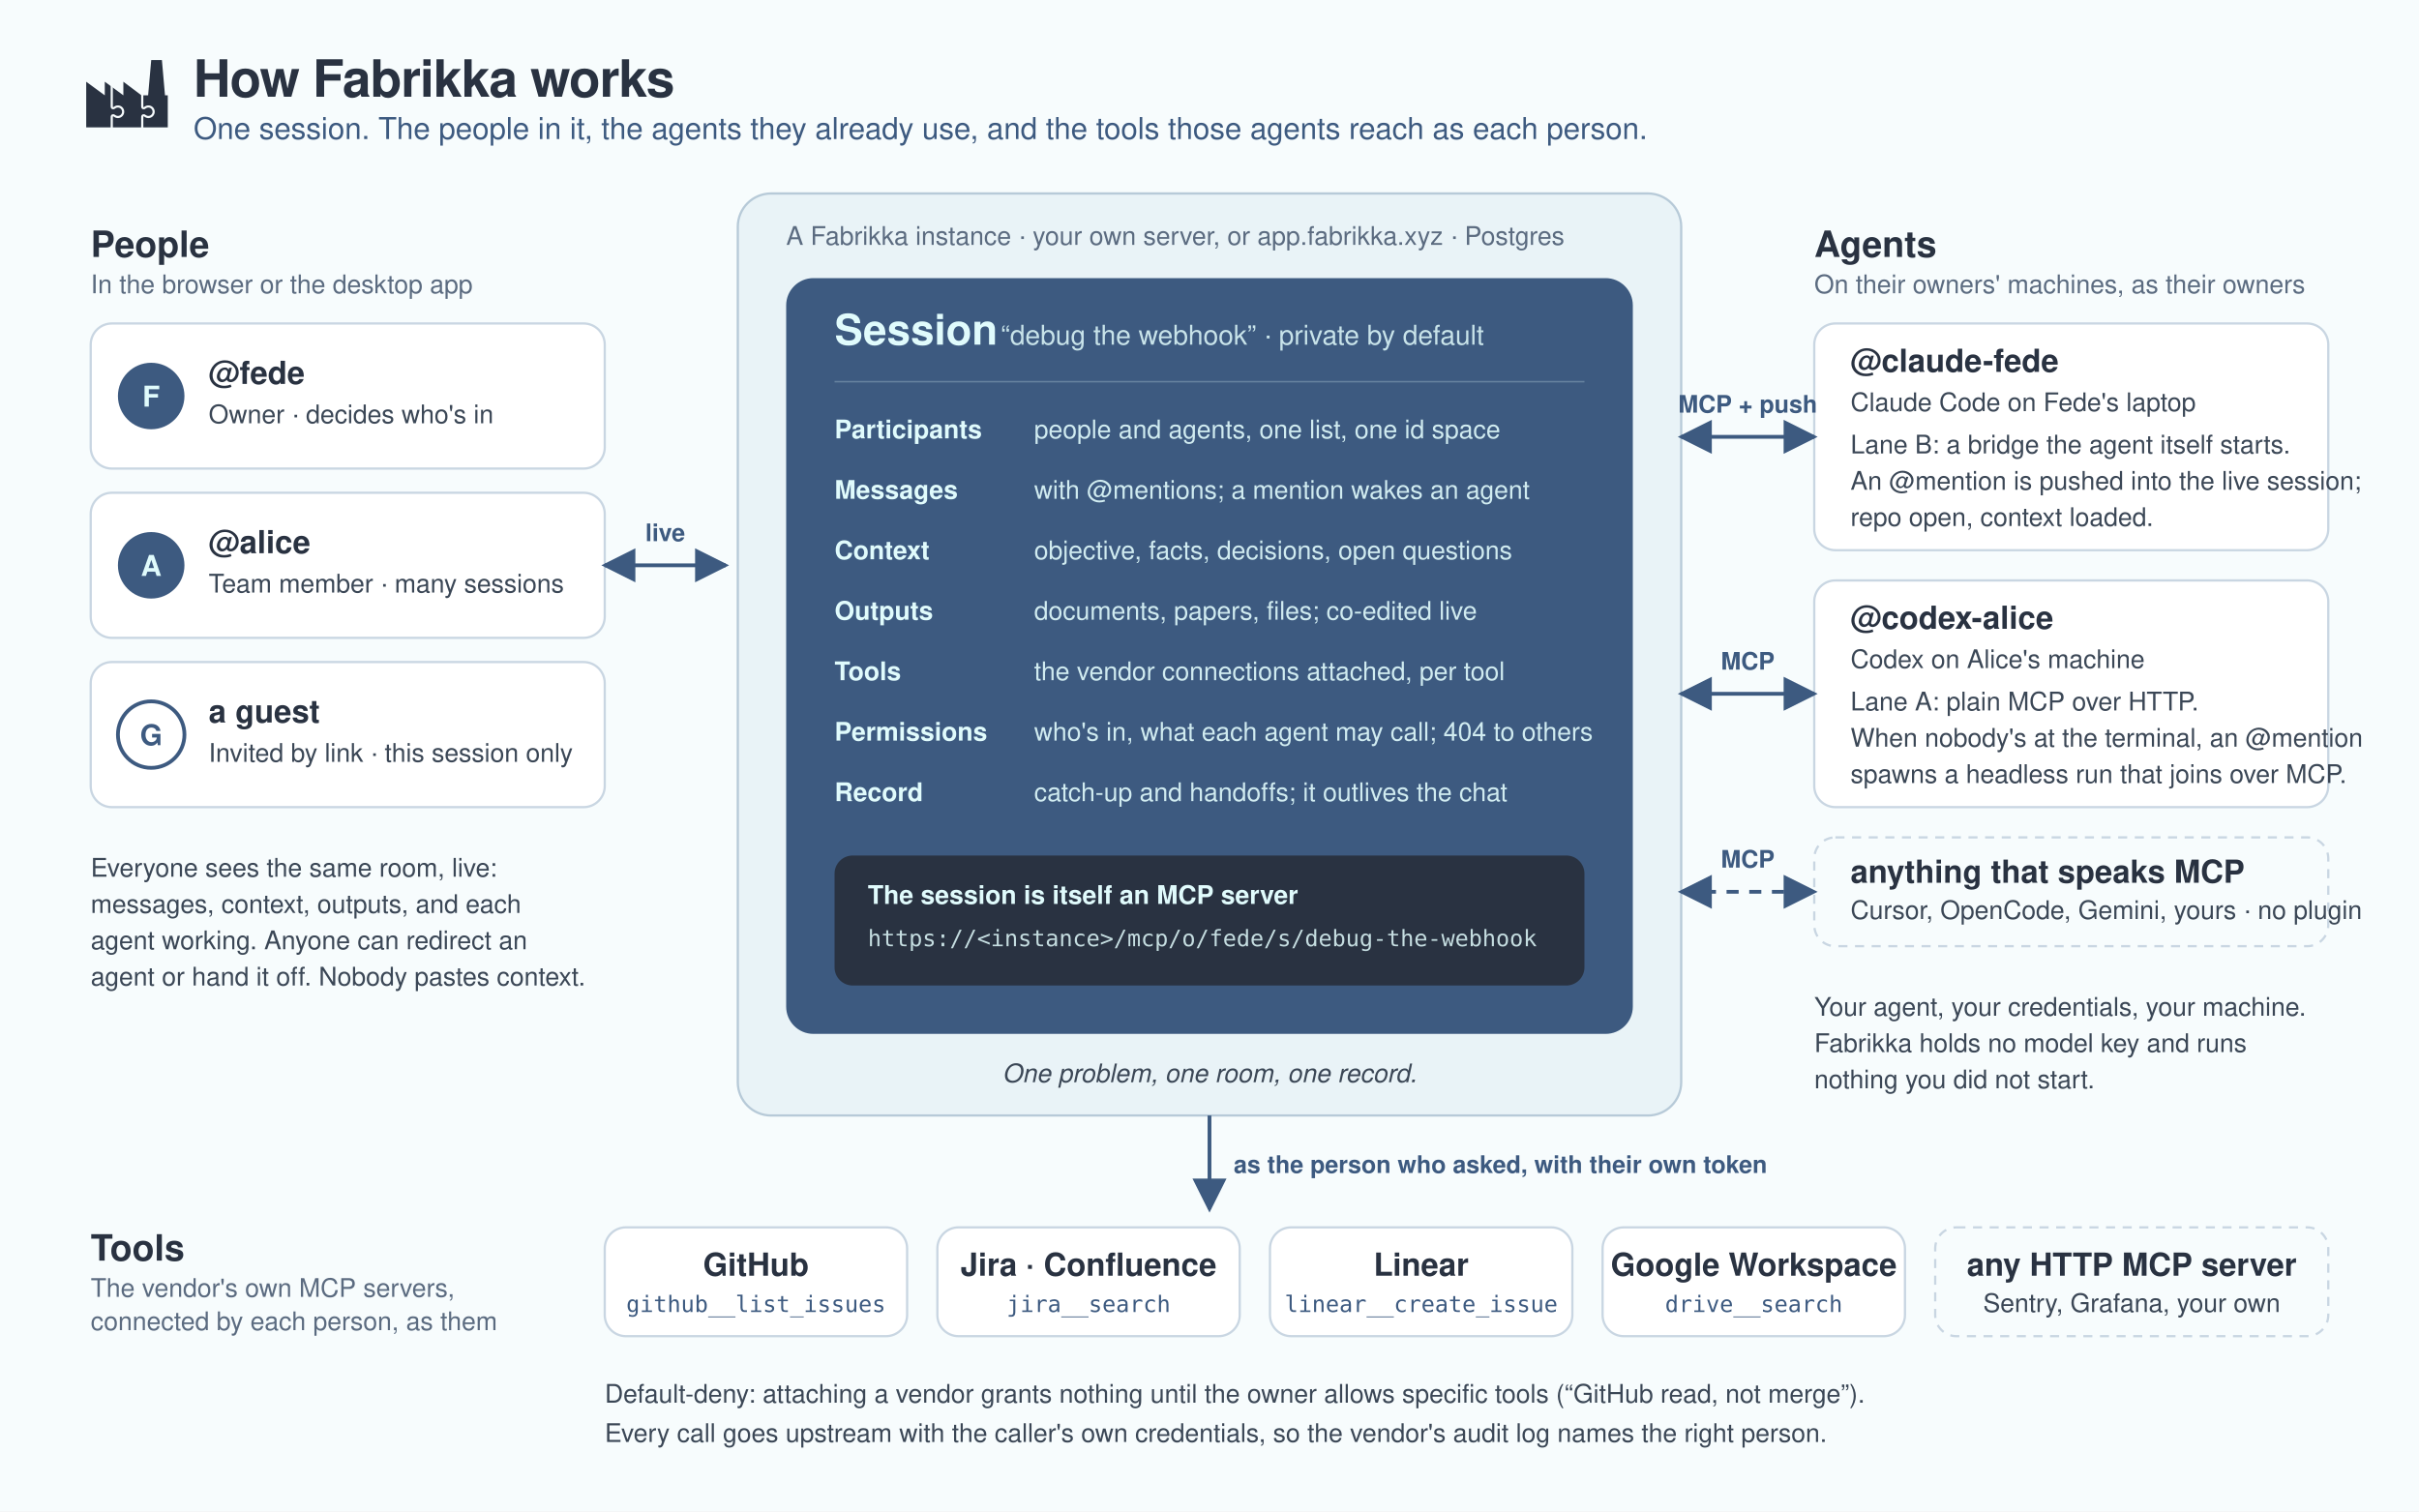
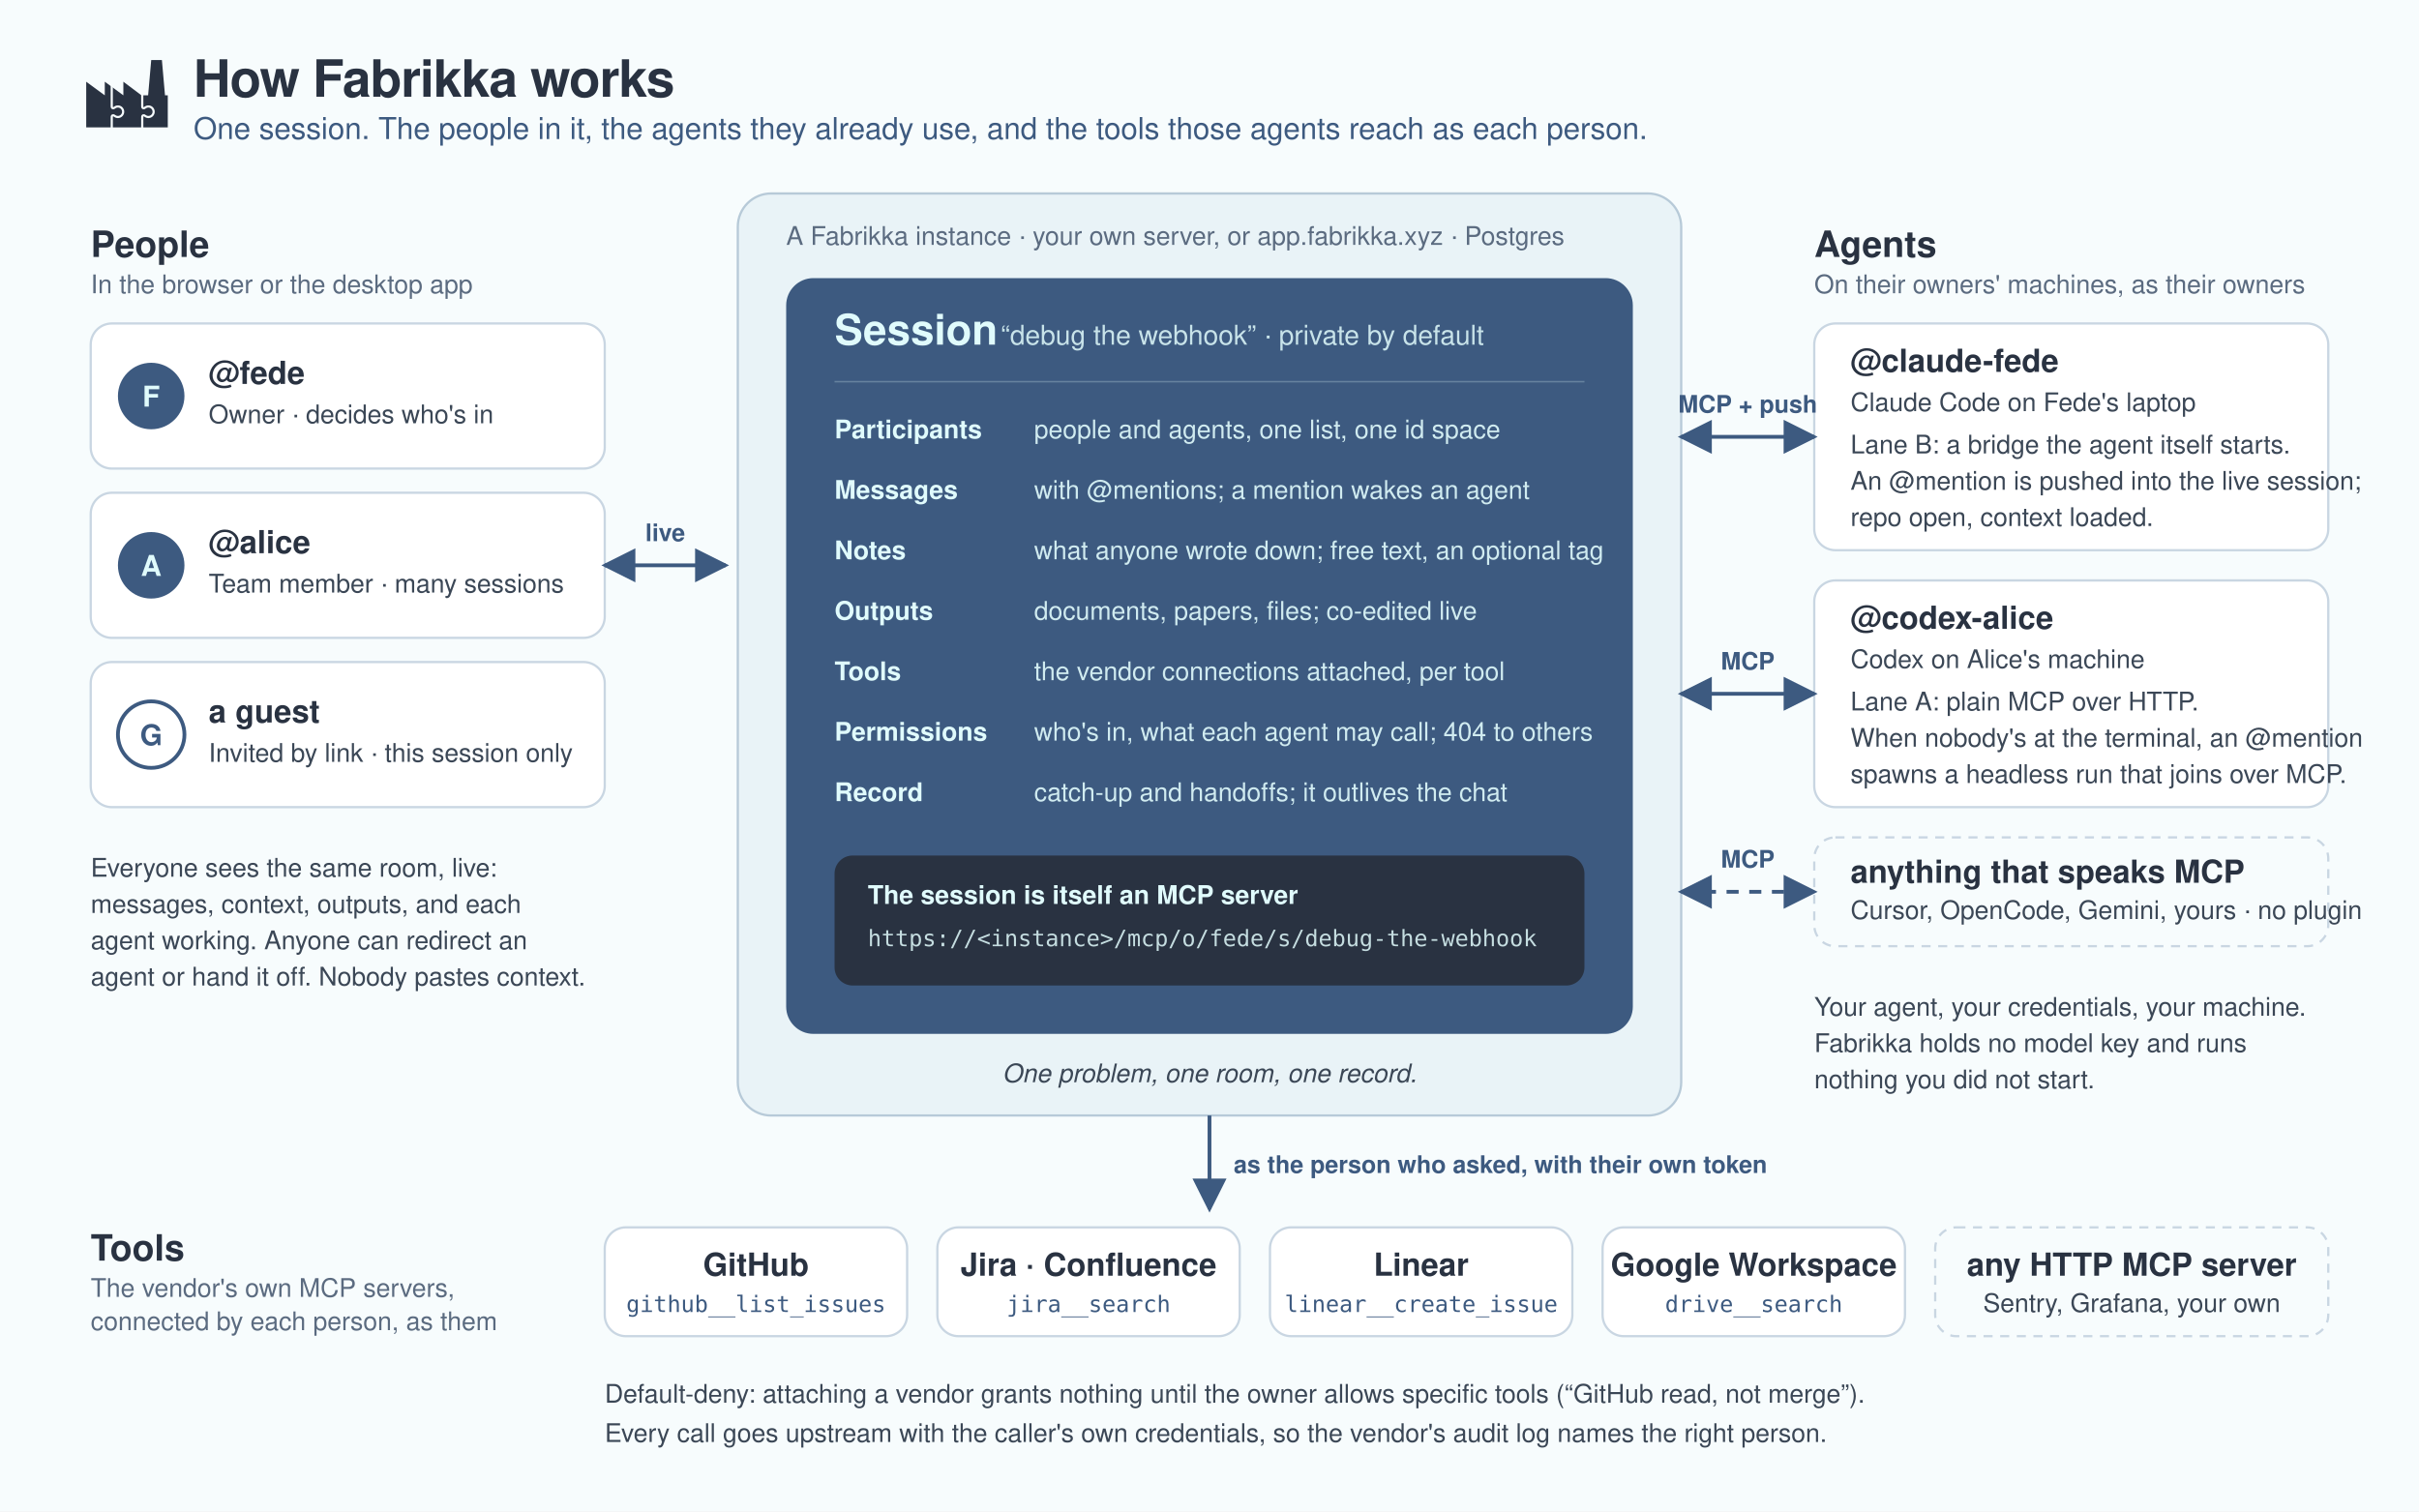
<svg xmlns="http://www.w3.org/2000/svg" viewBox="0 0 1600 1000" width="1600" height="1000" font-family="-apple-system, 'Helvetica Neue', Helvetica, Arial, sans-serif">
  <defs>
    <marker id="arrow" viewBox="0 0 10 10" refX="9" refY="5" markerWidth="9" markerHeight="9" orient="auto-start-reverse">
      <path d="M0 0 L10 5 L0 10 Z" fill="#3d5a80" />
    </marker>
    <mask id="cuts" maskUnits="userSpaceOnUse" x="238" y="12" width="547" height="547">
      <rect x="238" y="12" width="547" height="547" fill="#fff" />
      <g fill="none" stroke="#000" stroke-width="14" stroke-linejoin="round">
        <path d="M413 180 V368 C413 381 425 382 432 375 A34 34 0 1 1 432 429 C425 422 413 423 413 436 V520" />
        <path d="M610 180 V368 C610 381 622 382 629 375 A34 34 0 1 1 629 429 C622 422 610 423 610 436 V520" />
      </g>
    </mask>
    <style>
      .h1 { font-size: 34px; font-weight: 700; fill: #293241; letter-spacing: -0.5px; }
      .sub { font-size: 20px; fill: #3d5a80; }
      .col { font-size: 24px; font-weight: 700; fill: #293241; }
      .colsub { font-size: 17px; fill: #5b6b80; }
      .name { font-size: 21px; font-weight: 700; fill: #293241; }
      .body { font-size: 17px; fill: #3b4756; }
      .mono { font-family: ui-monospace, SFMono-Regular, Menlo, monospace; font-size: 15px; fill: #3d5a80; }
      .lbl { font-size: 16px; fill: #3d5a80; font-weight: 600; }
      .card { fill: #ffffff; stroke: #c9d6e2; stroke-width: 1.5; }
      .wire { stroke: #3d5a80; stroke-width: 2.5; fill: none; }
      .wire-dashed { stroke: #3d5a80; stroke-width: 2.5; fill: none; stroke-dasharray: 8 7; }
    </style>
  </defs>
  <rect width="1600" height="1000" fill="#f7fcfd" />
  <svg x="56" y="34" width="56" height="56" viewBox="238 12 547 547">
    <path fill="#293241" mask="url(#cuts)" d="M248 208 L368 296 V208 L488 296 V208 L605 296 H648 L668 68 H737 L757 296 H775 V503 H248 Z" />
  </svg>
  <text x="128" y="64" class="h1">How Fabrikka works</text>
  <text x="128" y="92" class="sub">One session. The people in it, the agents they already use, and the tools those agents reach as each person.</text>
  <text x="60" y="170" class="col">People</text>
  <text x="60" y="194" class="colsub">In the browser or the desktop app</text>
  <g>
    <rect x="60" y="214" width="340" height="96" rx="14" class="card" />
    <circle cx="100" cy="262" r="22" fill="#3d5a80" />
    <text x="100" y="269" font-size="19" font-weight="700" fill="#e0fbfc" text-anchor="middle">F</text>
    <text x="138" y="254" class="name">@fede</text>
    <text x="138" y="280" class="body">Owner · decides who's in</text>
  </g>
  <g>
    <rect x="60" y="326" width="340" height="96" rx="14" class="card" />
    <circle cx="100" cy="374" r="22" fill="#3d5a80" />
    <text x="100" y="381" font-size="19" font-weight="700" fill="#e0fbfc" text-anchor="middle">A</text>
    <text x="138" y="366" class="name">@alice</text>
    <text x="138" y="392" class="body">Team member · many sessions</text>
  </g>
  <g>
    <rect x="60" y="438" width="340" height="96" rx="14" class="card" />
    <circle cx="100" cy="486" r="22" fill="none" stroke="#3d5a80" stroke-width="2.5" />
    <text x="100" y="493" font-size="19" font-weight="700" fill="#3d5a80" text-anchor="middle">G</text>
    <text x="138" y="478" class="name">a guest</text>
    <text x="138" y="504" class="body">Invited by link · this session only</text>
  </g>
  <text x="60" y="580" class="body">Everyone sees the same room, live:</text>
  <text x="60" y="604" class="body">messages, context, outputs, and each</text>
  <text x="60" y="628" class="body">agent working. Anyone can redirect an</text>
  <text x="60" y="652" class="body">agent or hand it off. Nobody pastes context.</text>
  <path d="M400 374 H480" class="wire" marker-end="url(#arrow)" marker-start="url(#arrow)" />
  <text x="440" y="358" class="lbl" text-anchor="middle">live</text>
  <rect x="488" y="128" width="624" height="610" rx="22" fill="#e9f3f7" stroke="#b7cad8" stroke-width="1.5" />
  <text x="520" y="162" class="colsub">A Fabrikka instance · your own server, or app.fabrikka.xyz · Postgres</text>
  <rect x="520" y="184" width="560" height="500" rx="18" fill="#3d5a80" />
  <text x="552" y="228" font-size="28" font-weight="700" fill="#e0fbfc">Session</text>
  <text x="662" y="228" font-size="18" fill="#e0fbfc" opacity="0.85">“debug the webhook” · private by default</text>
  <g font-size="17" fill="#e0fbfc">
    <rect x="552" y="252" width="496" height="1" fill="#e0fbfc" opacity="0.25" />
    <text x="552" y="290" font-weight="700">Participants</text>
    <text x="684" y="290" opacity="0.9">people and agents, one list, one id space</text>
    <text x="552" y="330" font-weight="700">Messages</text>
    <text x="684" y="330" opacity="0.9">with @mentions; a mention wakes an agent</text>
-     <text x="552" y="370" font-weight="700">Context</text>
-     <text x="684" y="370" opacity="0.9">objective, facts, decisions, open questions</text>
+     <text x="552" y="370" font-weight="700">Notes</text>
+     <text x="684" y="370" opacity="0.9">what anyone wrote down; free text, an optional tag</text>
    <text x="552" y="410" font-weight="700">Outputs</text>
    <text x="684" y="410" opacity="0.9">documents, papers, files; co-edited live</text>
    <text x="552" y="450" font-weight="700">Tools</text>
    <text x="684" y="450" opacity="0.9">the vendor connections attached, per tool</text>
    <text x="552" y="490" font-weight="700">Permissions</text>
    <text x="684" y="490" opacity="0.9">who's in, what each agent may call; 404 to others</text>
    <text x="552" y="530" font-weight="700">Record</text>
    <text x="684" y="530" opacity="0.9">catch-up and handoffs; it outlives the chat</text>
  </g>
  <rect x="552" y="566" width="496" height="86" rx="12" fill="#293241" />
  <text x="574" y="598" font-size="17" font-weight="700" fill="#e0fbfc">The session is itself an MCP server</text>
  <text x="574" y="626" class="mono" style="fill:#e0fbfc;opacity:.85">https://&lt;instance&gt;/mcp/o/fede/s/debug-the-webhook</text>
  <text x="800" y="716" font-size="17" fill="#3b4756" text-anchor="middle" font-style="italic">One problem, one room, one record.</text>
  <text x="1200" y="170" class="col">Agents</text>
  <text x="1200" y="194" class="colsub">On their owners' machines, as their owners</text>
  <g>
    <rect x="1200" y="214" width="340" height="150" rx="14" class="card" />
    <text x="1224" y="246" class="name">@claude-fede</text>
    <text x="1224" y="272" class="body">Claude Code on Fede's laptop</text>
    <text x="1224" y="300" class="body">Lane B: a bridge the agent itself starts.</text>
    <text x="1224" y="324" class="body">An @mention is pushed into the live session;</text>
    <text x="1224" y="348" class="body">repo open, context loaded.</text>
  </g>
  <g>
    <rect x="1200" y="384" width="340" height="150" rx="14" class="card" />
    <text x="1224" y="416" class="name">@codex-alice</text>
    <text x="1224" y="442" class="body">Codex on Alice's machine</text>
    <text x="1224" y="470" class="body">Lane A: plain MCP over HTTP.</text>
    <text x="1224" y="494" class="body">When nobody's at the terminal, an @mention</text>
    <text x="1224" y="518" class="body">spawns a headless run that joins over MCP.</text>
  </g>
  <g>
    <rect x="1200" y="554" width="340" height="72" rx="14" fill="none" stroke="#c9d6e2" stroke-width="1.5" stroke-dasharray="6 5" />
    <text x="1224" y="584" class="name" fill="#5b6b80">anything that speaks MCP</text>
    <text x="1224" y="608" class="body">Cursor, OpenCode, Gemini, yours · no plugin</text>
  </g>
  <text x="1200" y="672" class="body">Your agent, your credentials, your machine.</text>
  <text x="1200" y="696" class="body">Fabrikka holds no model key and runs</text>
  <text x="1200" y="720" class="body">nothing you did not start.</text>
  <path d="M1112 289 H1200" class="wire" marker-end="url(#arrow)" marker-start="url(#arrow)" />
  <text x="1156" y="273" class="lbl" text-anchor="middle">MCP + push</text>
  <path d="M1112 459 H1200" class="wire" marker-end="url(#arrow)" marker-start="url(#arrow)" />
  <text x="1156" y="443" class="lbl" text-anchor="middle">MCP</text>
  <path d="M1112 590 H1200" class="wire-dashed" marker-end="url(#arrow)" marker-start="url(#arrow)" />
  <text x="1156" y="574" class="lbl" text-anchor="middle">MCP</text>
  <path d="M800 738 V800" class="wire" marker-end="url(#arrow)" />
  <text x="816" y="776" class="lbl">as the person who asked, with their own token</text>
  <text x="60" y="834" class="col">Tools</text>
  <text x="60" y="858" class="colsub">The vendor's own MCP servers,</text>
  <text x="60" y="880" class="colsub">connected by each person, as them</text>
  <g>
    <rect x="400" y="812" width="200" height="72" rx="14" class="card" />
    <text x="500" y="844" class="name" text-anchor="middle">GitHub</text>
    <text x="500" y="868" class="mono" text-anchor="middle">github__list_issues</text>
    <rect x="620" y="812" width="200" height="72" rx="14" class="card" />
    <text x="720" y="844" class="name" text-anchor="middle">Jira · Confluence</text>
    <text x="720" y="868" class="mono" text-anchor="middle">jira__search</text>
    <rect x="840" y="812" width="200" height="72" rx="14" class="card" />
    <text x="940" y="844" class="name" text-anchor="middle">Linear</text>
    <text x="940" y="868" class="mono" text-anchor="middle">linear__create_issue</text>
    <rect x="1060" y="812" width="200" height="72" rx="14" class="card" />
    <text x="1160" y="844" class="name" text-anchor="middle">Google Workspace</text>
    <text x="1160" y="868" class="mono" text-anchor="middle">drive__search</text>
    <rect x="1280" y="812" width="260" height="72" rx="14" fill="none" stroke="#c9d6e2" stroke-width="1.5" stroke-dasharray="6 5" />
    <text x="1410" y="844" class="name" text-anchor="middle" fill="#5b6b80">any HTTP MCP server</text>
    <text x="1410" y="868" class="body" text-anchor="middle">Sentry, Grafana, your own</text>
  </g>
  <text x="400" y="928" class="body">Default-deny: attaching a vendor grants nothing until the owner allows specific tools (“GitHub read, not merge”).</text>
  <text x="400" y="954" class="body">Every call goes upstream with the caller's own credentials, so the vendor's audit log names the right person.</text>
</svg>
